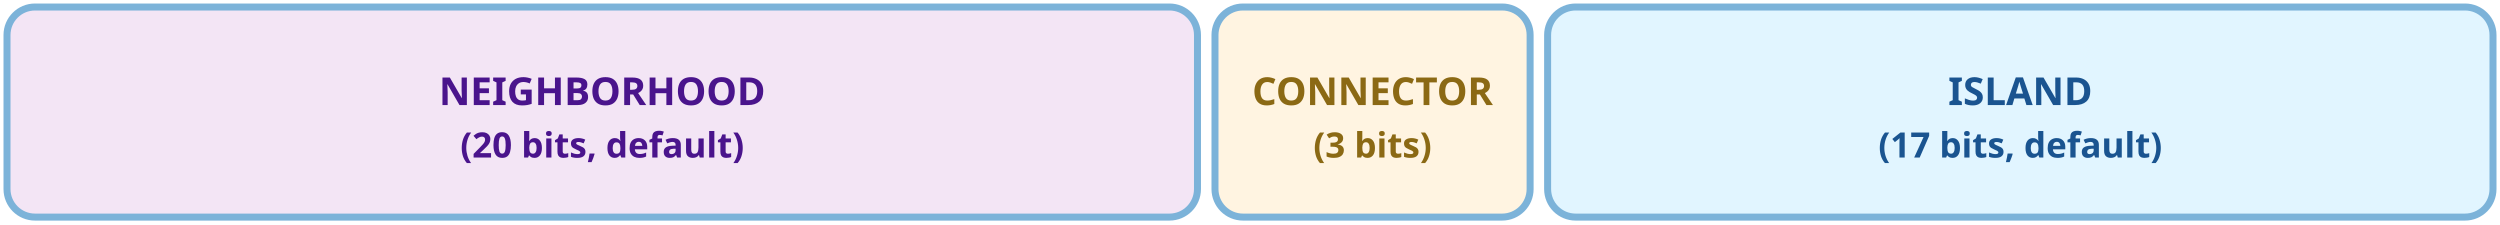
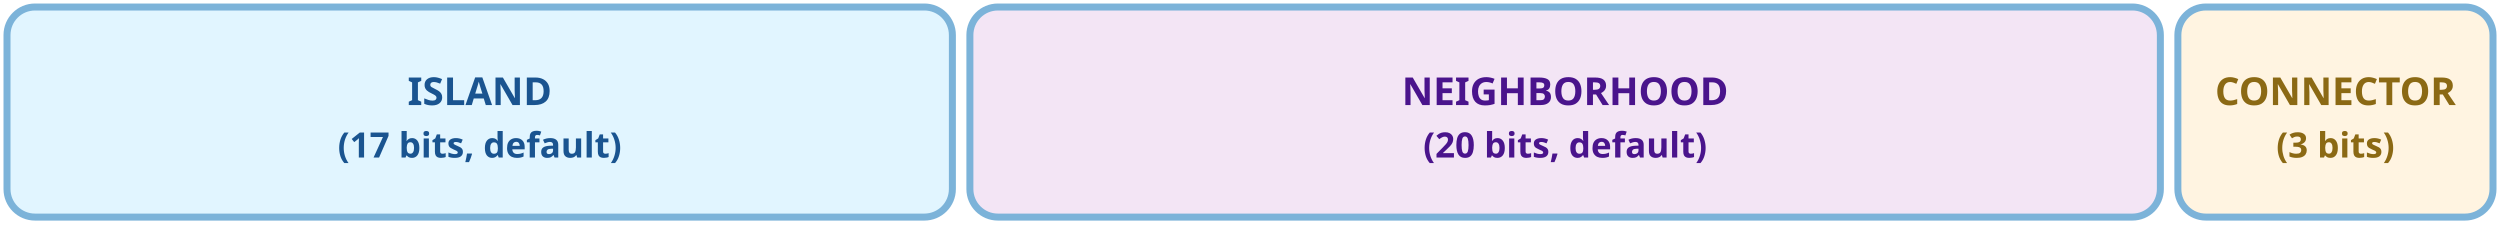
<svg xmlns="http://www.w3.org/2000/svg" viewBox="0 0 714 64" width="714" height="64">
-   <rect x="2" y="2" width="340" height="60" rx="8" fill="#f3e5f5" stroke="#7cb3d9" stroke-width="2" />
-   <text x="172" y="30" font-family="sans-serif" font-size="11" fill="#4a148c" text-anchor="middle" font-weight="bold">NEIGHBORHOOD</text>
-   <text x="172" y="45" font-family="sans-serif" font-size="10" fill="#4a148c" text-anchor="middle" font-weight="bold">(20 bits, default)</text>
-   <rect x="347" y="2" width="90" height="60" rx="8" fill="#fff4e1" stroke="#7cb3d9" stroke-width="2" />
-   <text x="392" y="30" font-family="sans-serif" font-size="11" fill="#8b6914" text-anchor="middle" font-weight="bold">CONNECTOR</text>
-   <text x="392" y="45" font-family="sans-serif" font-size="10" fill="#8b6914" text-anchor="middle" font-weight="bold">(3 bits)</text>
-   <rect x="442" y="2" width="270" height="60" rx="8" fill="#e1f5ff" stroke="#7cb3d9" stroke-width="2" />
-   <text x="577" y="30" font-family="sans-serif" font-size="11" fill="#1a5490" text-anchor="middle" font-weight="bold">ISLAND</text>
-   <text x="577" y="45" font-family="sans-serif" font-size="10" fill="#1a5490" text-anchor="middle" font-weight="bold">(17 bits, default)</text>
+   <rect x="2" y="2" width="270" height="60" rx="8" fill="#e1f5ff" stroke="#7cb3d9" stroke-width="2" />
+   <text x="137" y="30" font-family="sans-serif" font-size="11" fill="#1a5490" text-anchor="middle" font-weight="bold">ISLAND</text>
+   <text x="137" y="45" font-family="sans-serif" font-size="10" fill="#1a5490" text-anchor="middle" font-weight="bold">(17 bits, default)</text>
+   <rect x="277" y="2" width="340" height="60" rx="8" fill="#f3e5f5" stroke="#7cb3d9" stroke-width="2" />
+   <text x="447" y="30" font-family="sans-serif" font-size="11" fill="#4a148c" text-anchor="middle" font-weight="bold">NEIGHBORHOOD</text>
+   <text x="447" y="45" font-family="sans-serif" font-size="10" fill="#4a148c" text-anchor="middle" font-weight="bold">(20 bits, default)</text>
+   <rect x="622" y="2" width="90" height="60" rx="8" fill="#fff4e1" stroke="#7cb3d9" stroke-width="2" />
+   <text x="667" y="30" font-family="sans-serif" font-size="11" fill="#8b6914" text-anchor="middle" font-weight="bold">CONNECTOR</text>
+   <text x="667" y="45" font-family="sans-serif" font-size="10" fill="#8b6914" text-anchor="middle" font-weight="bold">(3 bits)</text>
</svg>
